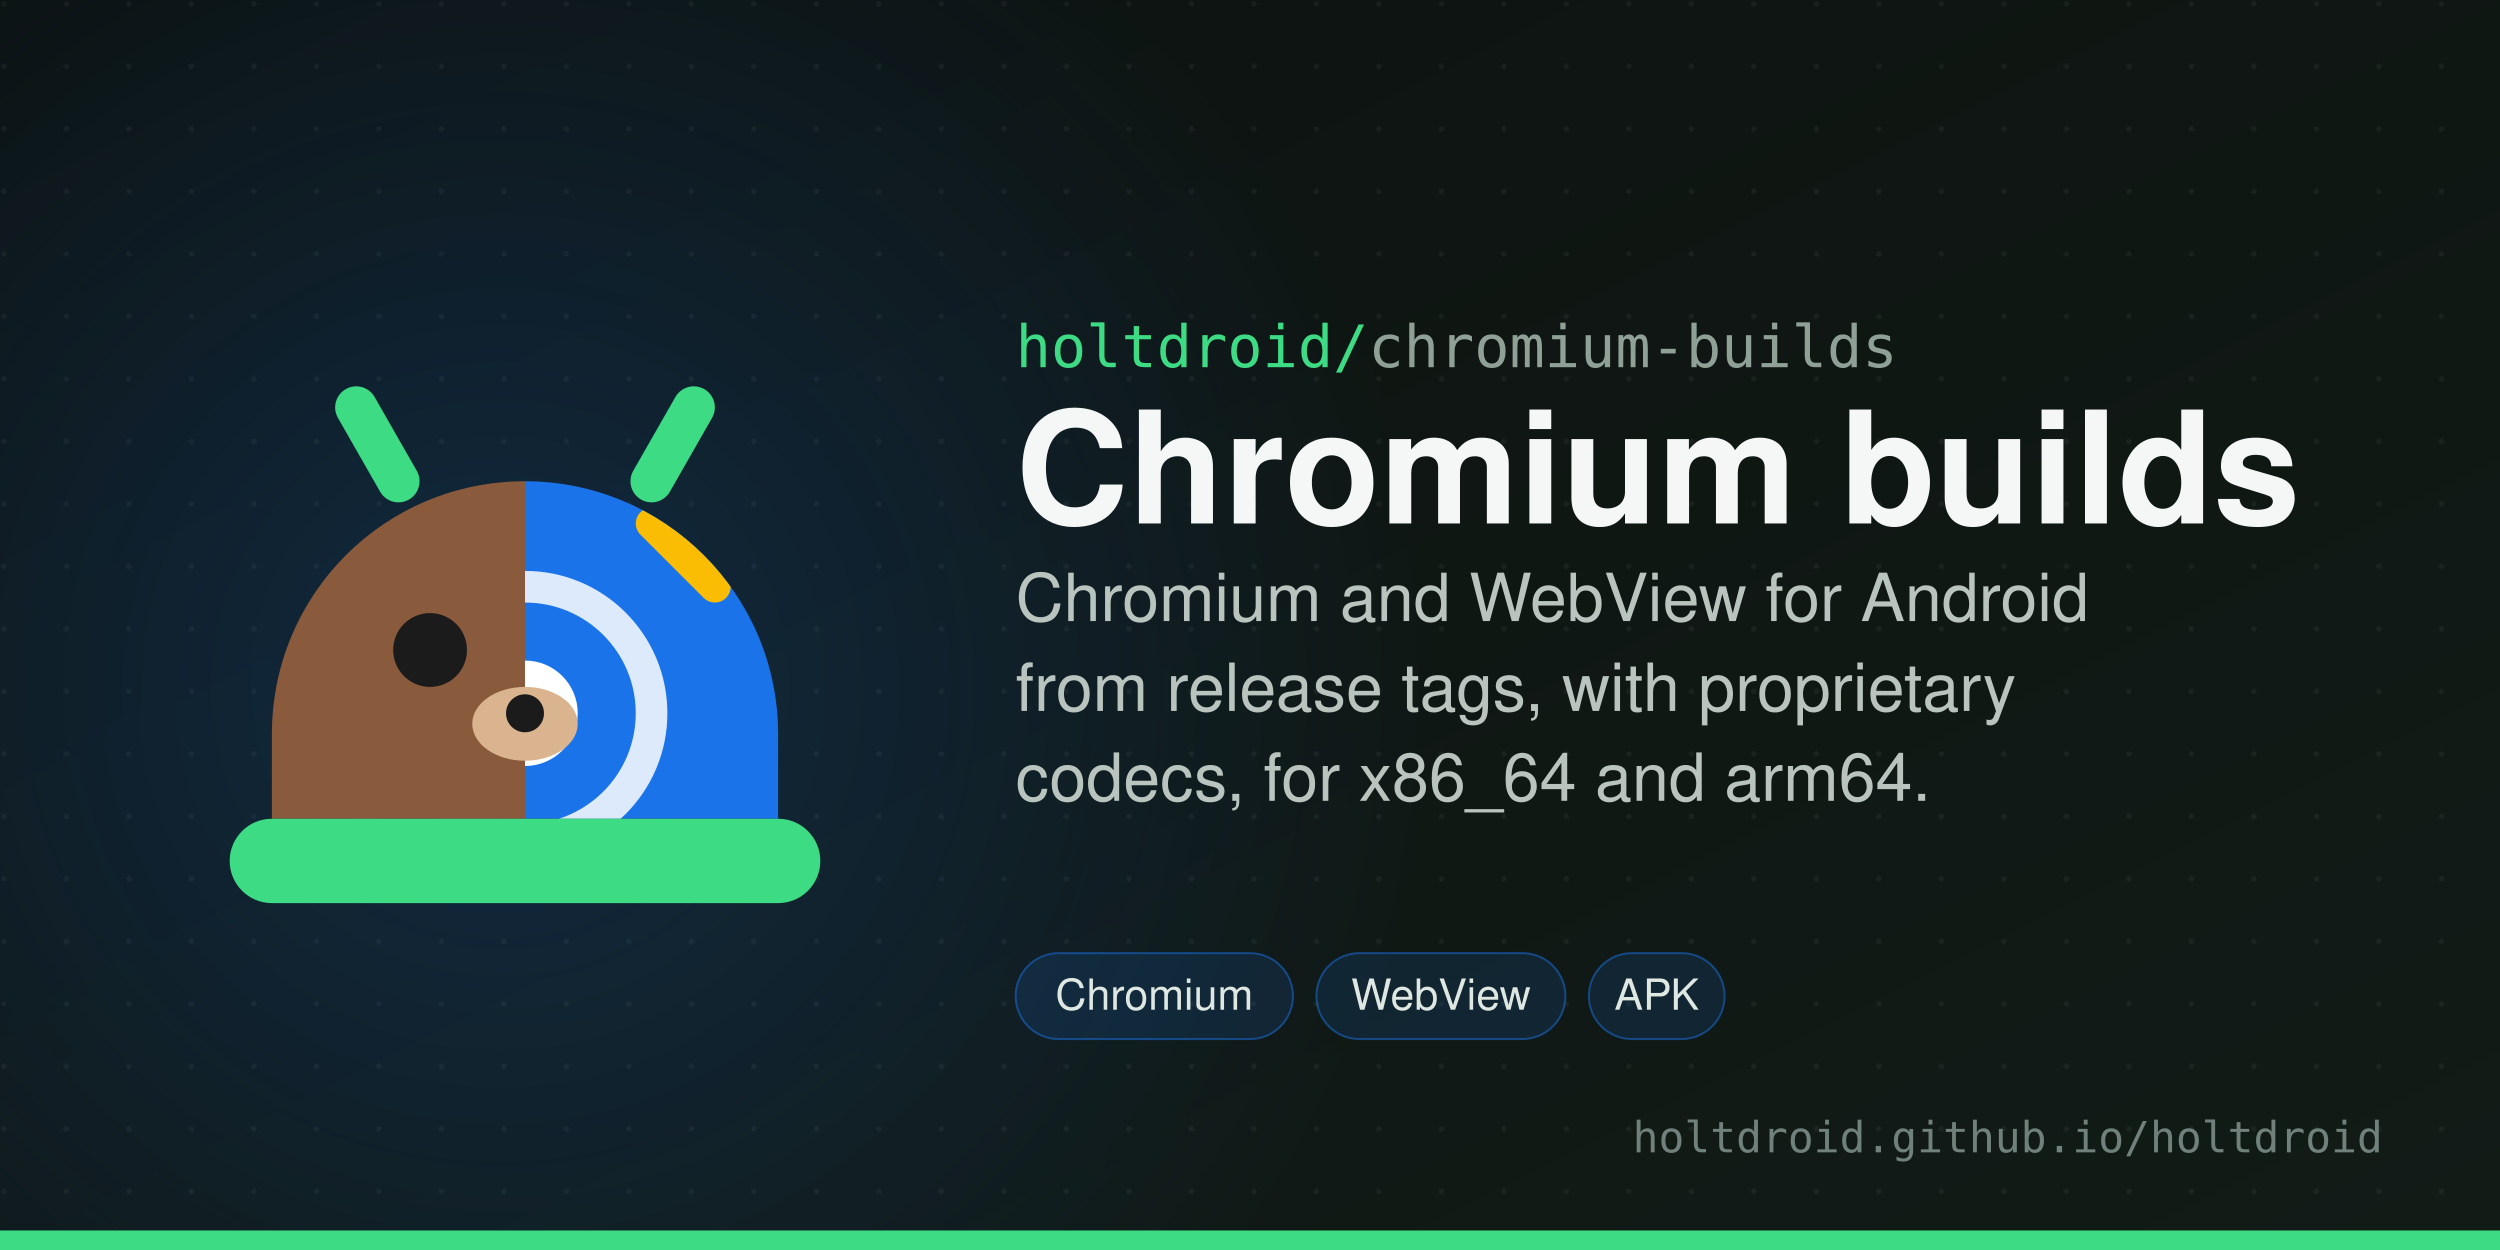
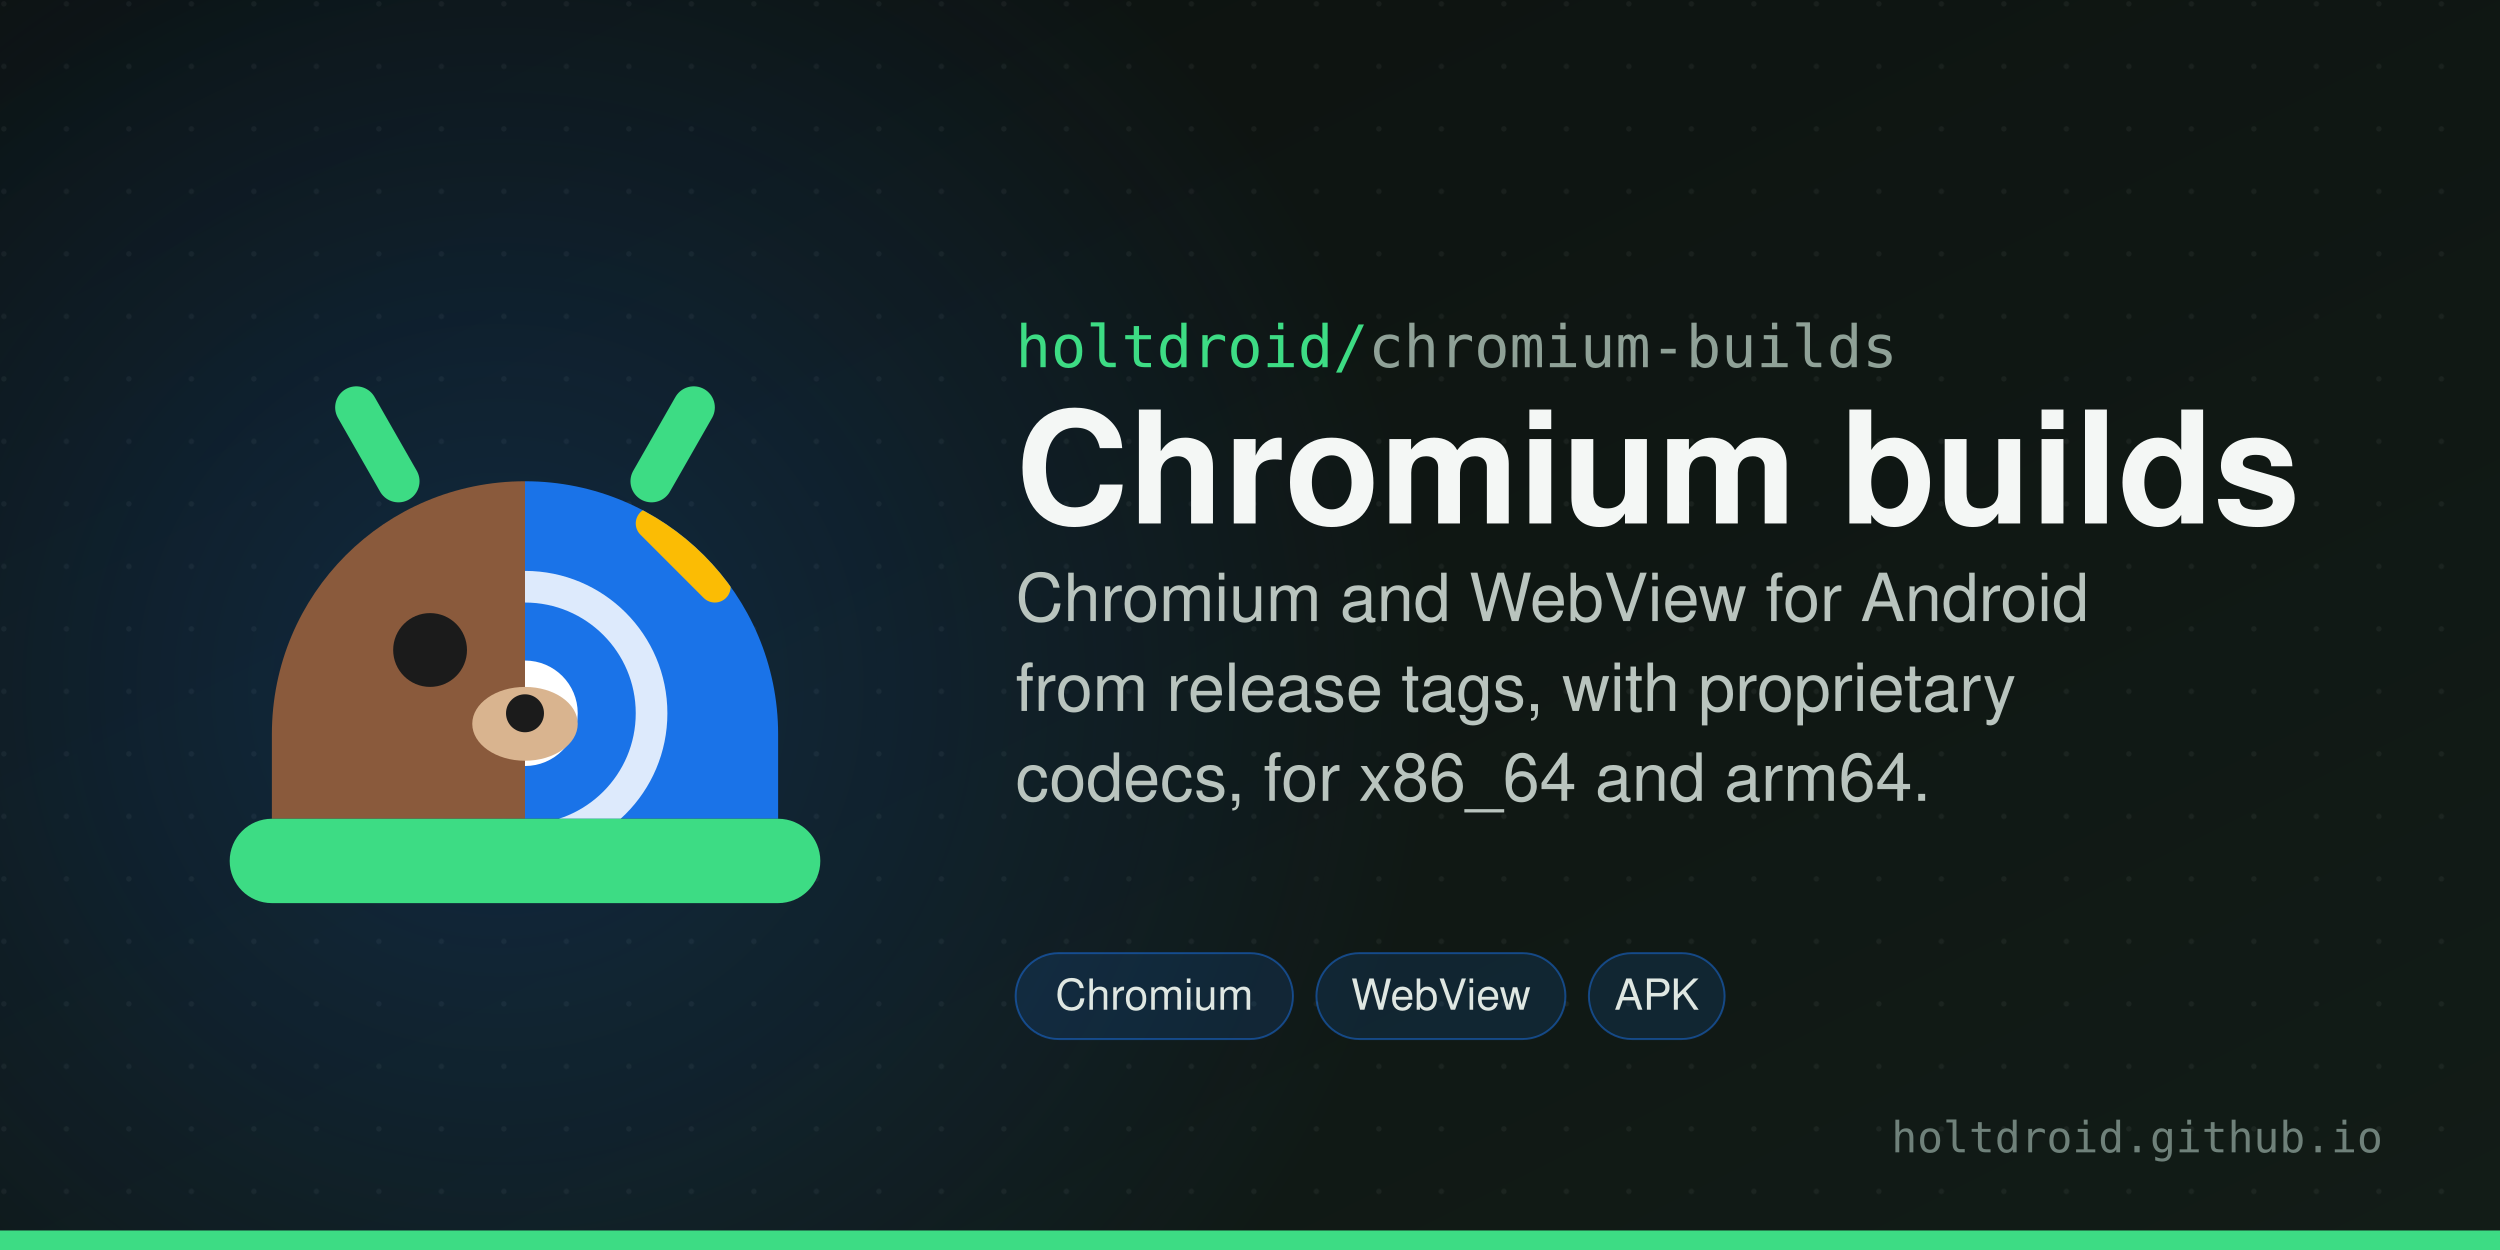
<svg xmlns="http://www.w3.org/2000/svg" width="1280" height="640" viewBox="0 0 1280 640">
  <defs>
    <linearGradient id="bg" x1="0" y1="0" x2="1" y2="1">
      <stop offset="0" stop-color="#0c110f" />
      <stop offset="1" stop-color="#121c17" />
    </linearGradient>
    <radialGradient id="glow" cx="256.0" cy="352.0" r="480.0" gradientUnits="userSpaceOnUse">
      <stop offset="0" stop-color="#1a73e8" stop-opacity=".22" />
      <stop offset="1" stop-color="#1a73e8" stop-opacity="0" />
    </radialGradient>
    <pattern id="dots" width="32" height="32" patternUnits="userSpaceOnUse">
      <circle cx="2" cy="2" r="1.4" fill="#fff" fill-opacity=".05" />
    </pattern>
  </defs>
  <rect width="1280" height="640" fill="url(#bg)" />
  <rect width="1280" height="640" fill="url(#dots)" />
  <rect width="1280" height="640" fill="url(#glow)" />
  <rect y="630" width="1280" height="10" fill="#3ddc84" />
  <g transform="translate(96 160) scale(5.4)">
    <g fill="none">
      <clipPath id="half-chromium-builds">
        <path d="M32 16a24 24 0 0 1 24 24v8H32z" />
      </clipPath>
      <path d="M32 16c-13.3 0-24 10.7-24 24v8h24z" fill="#8a5a3c" />
      <circle cx="23" cy="32" r="3.5" fill="#1b1b1b" />
      <g clip-path="url(#half-chromium-builds)">
        <path d="M32 16a24 24 0 0 1 24 24v8H32z" fill="#1a73e8" />
        <path d="M32 26a12 12 0 0 1 0 24" stroke="#fff" stroke-opacity=".85" stroke-width="3" fill="none" />
        <path d="M32 33a5 5 0 0 1 0 10z" fill="#fff" />
        <path d="M44 20l6 6" stroke="#fbbc04" stroke-width="3" stroke-linecap="round" />
      </g>
      <path d="M20 16l-4-7M44 16l4-7" stroke="#3ddc84" stroke-width="4" stroke-linecap="round" />
      <ellipse cx="32" cy="39" rx="5" ry="3.5" fill="#d9b48f" />
      <circle cx="32" cy="38" r="1.8" fill="#1b1b1b" />
      <rect x="4" y="48" width="56" height="8" rx="4" fill="#3ddc84" />
    </g>
  </g>
  <text x="520" y="188" font-family="Menlo, SF Mono, monospace" font-size="30" fill="#3ddc84">holtdroid/<tspan fill="#8fa197">chromium-builds</tspan>
  </text>
  <text x="520" y="268" font-family="Helvetica Neue, Helvetica, Arial, sans-serif" font-size="80" font-weight="700" fill="#f4f7f5">Chromium builds</text>
  <text x="520" y="318" font-family="Helvetica Neue, Helvetica, Arial, sans-serif" font-size="34" fill="#b9c4be">Chromium and WebView for Android</text>
  <text x="520" y="364" font-family="Helvetica Neue, Helvetica, Arial, sans-serif" font-size="34" fill="#b9c4be">from release tags, with proprietary</text>
  <text x="520" y="410" font-family="Helvetica Neue, Helvetica, Arial, sans-serif" font-size="34" fill="#b9c4be">codecs, for x86_64 and arm64.</text>
  <rect x="520" y="488" width="142.0" height="44" rx="22" fill="#1a73e8" fill-opacity=".14" stroke="#1a73e8" stroke-opacity=".5" />
  <text x="591.0" y="517" text-anchor="middle" font-family="Helvetica Neue, Helvetica, Arial, sans-serif" font-size="22" font-weight="500" fill="#dfe7e2">Chromium</text>
  <rect x="674.0" y="488" width="127.5" height="44" rx="22" fill="#1a73e8" fill-opacity=".14" stroke="#1a73e8" stroke-opacity=".5" />
  <text x="737.75" y="517" text-anchor="middle" font-family="Helvetica Neue, Helvetica, Arial, sans-serif" font-size="22" font-weight="500" fill="#dfe7e2">WebView</text>
  <rect x="813.5" y="488" width="69.5" height="44" rx="22" fill="#1a73e8" fill-opacity=".14" stroke="#1a73e8" stroke-opacity=".5" />
  <text x="848.25" y="517" text-anchor="middle" font-family="Helvetica Neue, Helvetica, Arial, sans-serif" font-size="22" font-weight="500" fill="#dfe7e2">APK</text>
-   <text x="1220" y="590" text-anchor="end" font-family="Menlo, SF Mono, monospace" font-size="22" fill="#6f817a">holtdroid.github.io/holtdroid</text>
+   <text x="1220" y="590" text-anchor="end" font-family="Menlo, SF Mono, monospace" font-size="22" fill="#6f817a">holtdroid.github.io</text>
</svg>
